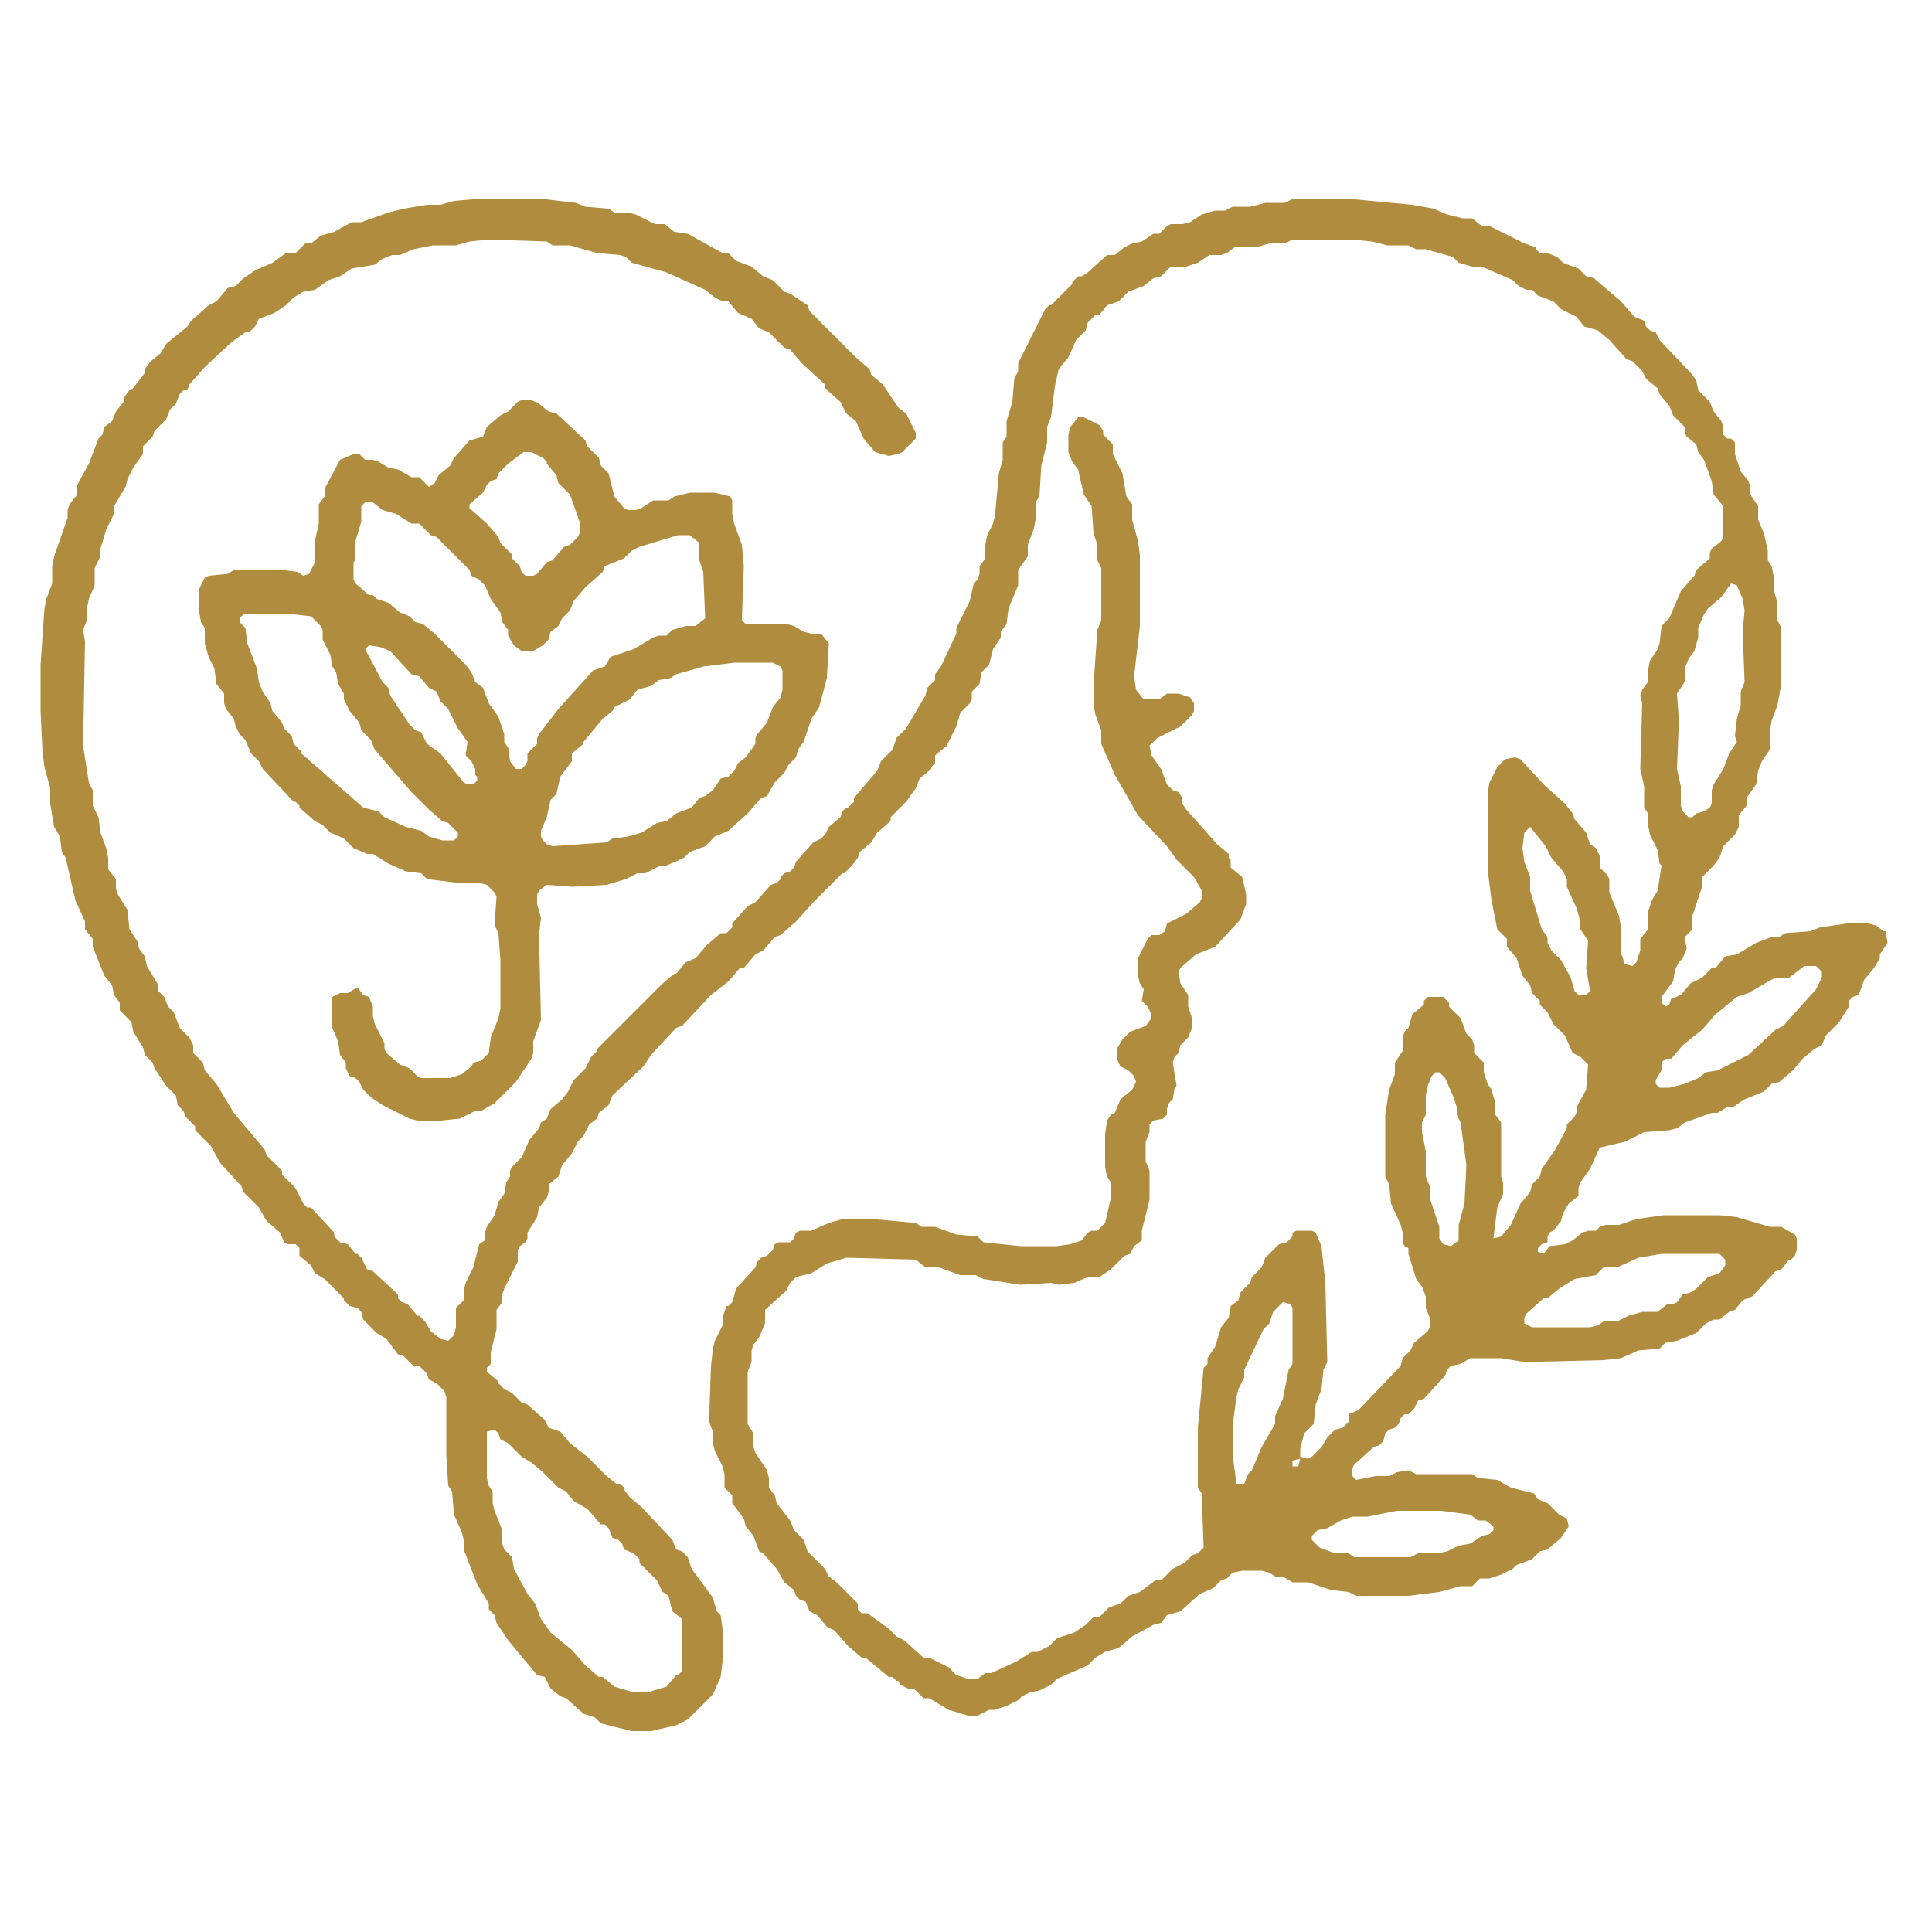
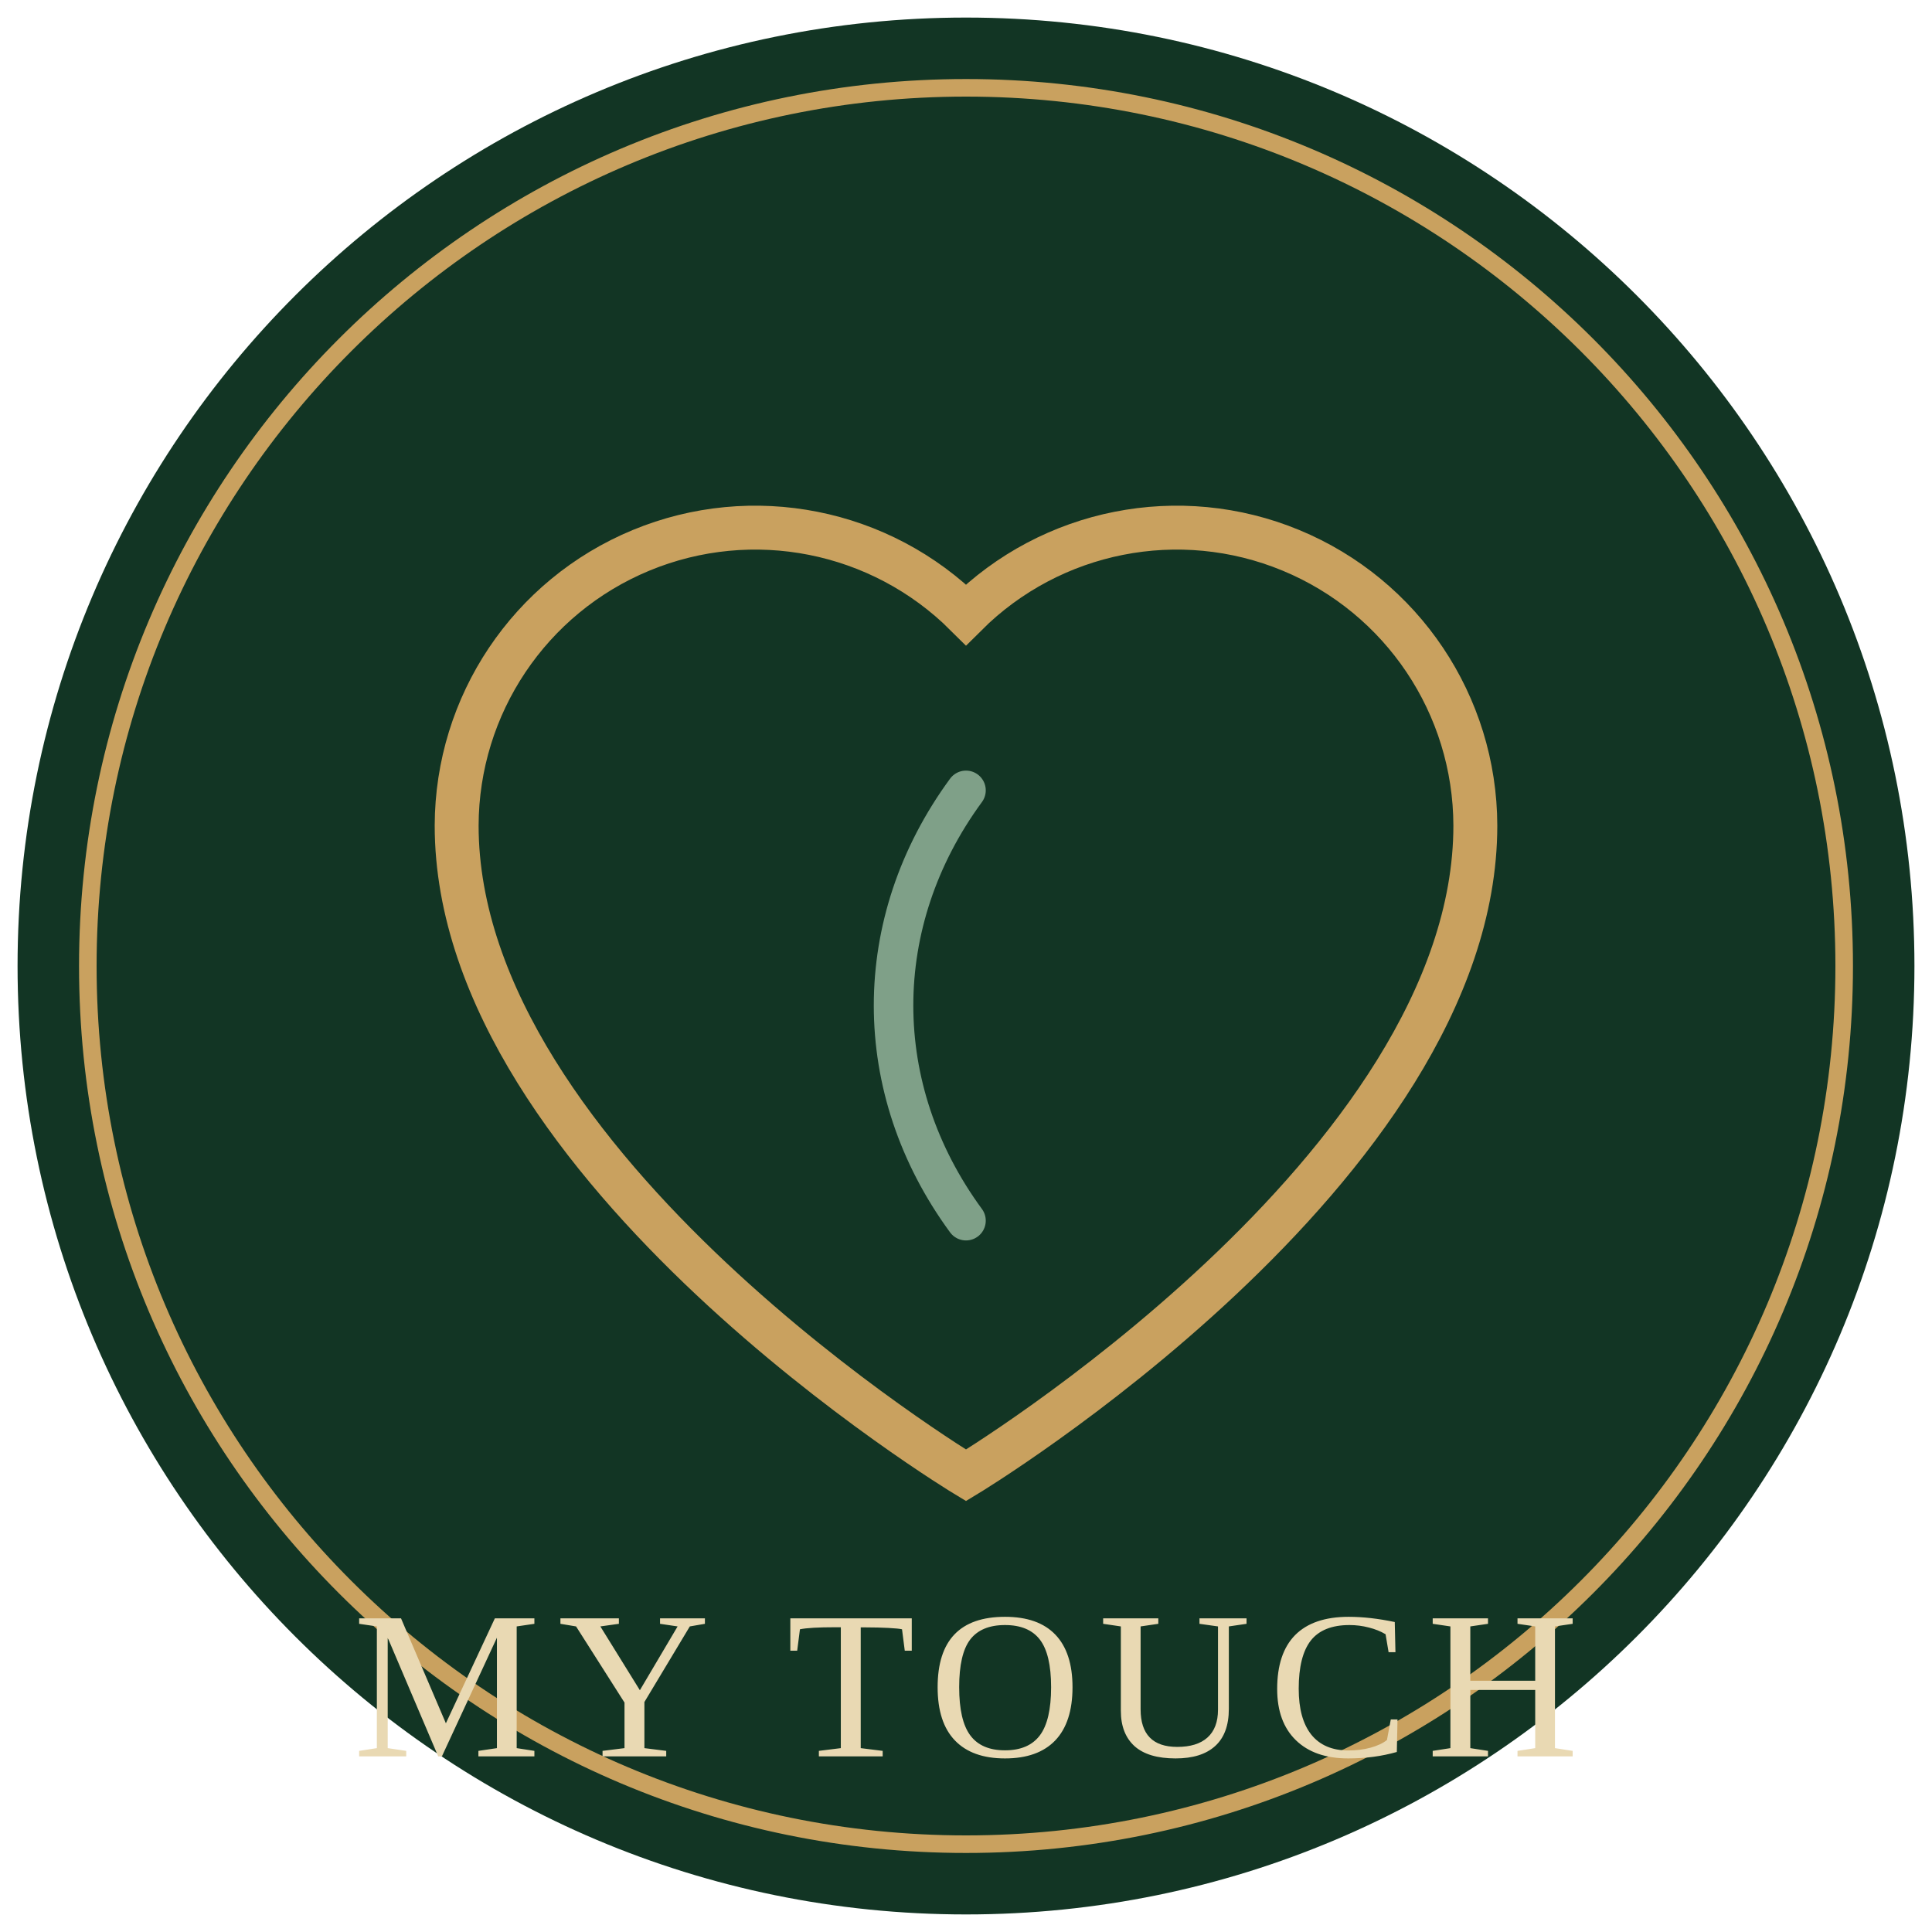
- <svg xmlns="http://www.w3.org/2000/svg" viewBox="0 0 250 250">
-   <path d="M 68.75,51.75 L 67.50,51.75 L 67.00,52.00 L 65.75,53.25 L 64.75,53.75 L 63.00,55.25 L 62.50,56.50 L 60.75,57.00 L 58.75,59.25 L 58.25,60.25 L 56.75,61.50 L 56.25,62.50 L 55.50,63.00 L 54.25,61.75 L 53.25,61.75 L 51.50,60.75 L 50.25,60.50 L 49.00,59.75 L 48.25,59.50 L 47.25,59.50 L 46.50,58.75 L 45.75,58.75 L 44.00,59.50 L 42.00,63.25 L 42.00,64.25 L 41.25,65.25 L 41.25,67.75 L 40.75,70.00 L 40.75,72.75 L 40.00,74.25 L 39.25,74.50 L 38.50,74.00 L 36.50,73.75 L 30.25,73.75 L 29.50,74.25 L 27.00,74.50 L 26.50,74.75 L 25.75,76.25 L 25.75,79.00 L 26.00,80.50 L 26.50,81.25 L 26.50,83.25 L 27.00,85.00 L 27.75,86.50 L 28.00,88.50 L 29.00,89.75 L 29.00,91.00 L 29.25,91.75 L 30.25,93.00 L 30.50,94.00 L 31.00,95.00 L 31.75,95.75 L 32.50,97.50 L 33.50,98.50 L 34.00,99.50 L 38.00,103.75 L 38.25,103.75 L 38.75,104.25 L 38.75,104.50 L 40.75,106.25 L 41.75,106.75 L 42.75,107.75 L 44.50,108.50 L 45.75,109.75 L 47.50,110.50 L 48.25,110.50 L 50.25,111.75 L 52.50,112.75 L 54.50,113.00 L 55.25,113.75 L 59.25,114.25 L 62.00,114.25 L 63.00,114.50 L 64.00,115.50 L 64.25,116.00 L 64.00,119.75 L 64.50,120.75 L 64.75,124.25 L 64.75,130.50 L 64.50,131.75 L 63.50,134.25 L 63.25,136.25 L 62.25,137.25 L 61.25,137.50 L 61.00,138.00 L 59.75,139.00 L 58.25,139.50 L 54.50,139.50 L 54.00,139.25 L 53.00,138.25 L 51.75,137.75 L 50.00,136.25 L 49.75,135.75 L 49.75,135.00 L 48.50,132.50 L 48.25,131.50 L 48.25,130.25 L 47.75,129.00 L 47.00,128.75 L 46.25,127.75 L 45.00,128.50 L 44.00,128.50 L 43.00,129.00 L 43.00,133.00 L 43.75,134.75 L 44.00,136.50 L 44.75,137.50 L 44.75,138.25 L 45.25,139.25 L 46.00,139.50 L 46.50,140.00 L 47.00,141.00 L 48.00,142.00 L 49.50,143.00 L 53.00,144.75 L 54.00,145.00 L 57.00,145.00 L 59.50,144.75 L 61.50,143.75 L 62.25,143.75 L 64.00,142.75 L 66.75,140.00 L 68.75,137.00 L 69.00,136.25 L 69.00,134.75 L 70.00,132.00 L 69.75,121.00 L 70.00,118.75 L 69.50,117.00 L 69.50,115.75 L 69.75,115.25 L 70.75,114.50 L 74.00,114.75 L 78.50,114.50 L 81.00,113.75 L 82.50,113.00 L 83.50,113.00 L 85.50,112.00 L 86.25,112.00 L 88.50,111.00 L 89.25,110.25 L 91.25,109.50 L 92.50,108.25 L 94.25,107.50 L 96.75,105.25 L 98.50,103.25 L 99.25,103.00 L 100.25,101.25 L 101.50,100.00 L 102.00,99.00 L 103.00,98.00 L 103.25,97.00 L 104.00,96.00 L 105.00,93.00 L 106.00,91.50 L 107.00,87.75 L 107.25,83.25 L 106.25,82.00 L 105.00,82.00 L 104.00,81.75 L 102.75,81.00 L 101.75,80.75 L 96.50,80.75 L 96.00,80.25 L 96.25,73.25 L 96.00,70.50 L 95.00,67.75 L 94.75,66.50 L 94.75,64.75 L 94.50,64.25 L 92.50,63.75 L 89.25,63.75 L 87.25,64.25 L 86.50,64.75 L 84.50,64.75 L 83.00,65.75 L 82.25,66.00 L 81.25,66.00 L 80.75,65.75 L 79.50,64.25 L 78.75,61.25 L 77.75,60.25 L 77.50,59.25 L 76.00,57.75 L 75.75,57.00 L 72.00,53.50 L 71.00,53.25 L 69.75,52.25 Z M 101.00,86.25 L 101.25,86.75 L 101.25,89.25 L 101.00,90.25 L 100.00,91.50 L 99.25,93.50 L 98.00,95.00 L 97.75,95.50 L 97.75,96.25 L 96.50,98.00 L 95.50,98.75 L 95.00,99.75 L 94.25,100.50 L 93.25,100.75 L 92.25,102.25 L 91.25,103.00 L 90.50,103.25 L 89.50,104.50 L 87.50,105.25 L 86.25,106.25 L 85.00,106.50 L 83.00,107.75 L 81.25,108.25 L 79.25,108.50 L 78.50,109.00 L 71.50,109.50 L 70.75,109.25 L 70.25,108.75 L 70.00,108.25 L 70.00,107.50 L 70.75,105.75 L 71.25,103.50 L 72.00,102.75 L 72.50,100.50 L 74.00,98.50 L 74.00,97.50 L 75.50,96.25 L 75.50,96.00 L 78.00,93.00 L 79.25,92.00 L 79.50,91.50 L 81.50,90.50 L 82.50,89.25 L 84.25,88.75 L 85.25,88.00 L 86.75,87.75 L 87.50,87.25 L 91.00,86.25 L 95.00,85.75 L 100.00,85.75 Z M 47.75,83.50 L 49.25,83.75 L 50.50,84.25 L 53.25,87.25 L 54.25,87.50 L 55.50,89.00 L 56.50,89.50 L 57.00,90.75 L 58.00,91.75 L 59.25,94.25 L 60.50,96.00 L 60.25,97.75 L 61.00,98.50 L 61.50,99.50 L 61.50,100.25 L 61.75,100.50 L 61.75,101.00 L 61.25,101.50 L 60.50,101.50 L 60.00,101.25 L 57.00,97.50 L 55.25,96.25 L 54.50,94.75 L 53.75,94.50 L 53.00,93.75 L 50.50,90.00 L 50.25,89.00 L 49.50,88.25 L 47.25,84.00 Z M 31.50,79.50 L 38.00,79.50 L 40.25,79.75 L 41.50,81.00 L 41.75,81.50 L 41.75,82.75 L 42.75,84.75 L 43.00,86.25 L 43.50,87.00 L 43.75,88.50 L 44.50,89.75 L 44.50,90.50 L 45.25,92.00 L 46.50,93.50 L 46.75,94.50 L 48.00,95.75 L 48.50,97.00 L 53.25,102.50 L 55.50,104.75 L 57.25,106.25 L 58.00,106.50 L 59.25,107.75 L 59.25,108.25 L 58.75,108.75 L 57.25,108.75 L 55.50,108.25 L 54.50,107.50 L 52.50,107.00 L 49.75,105.75 L 49.00,105.00 L 47.00,104.50 L 39.00,97.50 L 39.00,97.25 L 38.00,96.25 L 37.75,95.25 L 36.75,94.25 L 36.50,93.50 L 35.25,92.00 L 35.00,91.00 L 34.00,89.50 L 33.50,88.25 L 33.25,86.50 L 32.00,83.25 L 31.75,81.25 L 31.00,80.50 L 31.00,80.00 Z M 46.75,65.50 L 47.25,65.00 L 48.25,65.00 L 49.50,66.00 L 51.25,66.50 L 53.25,67.75 L 54.25,67.75 L 55.75,69.25 L 56.50,69.50 L 60.75,73.75 L 61.00,74.50 L 62.00,75.00 L 62.75,75.75 L 63.50,77.50 L 64.75,79.25 L 65.00,80.50 L 65.75,81.50 L 65.75,82.25 L 66.50,83.50 L 67.50,84.25 L 69.00,84.25 L 70.25,83.50 L 71.00,82.75 L 71.25,81.75 L 72.25,81.00 L 72.75,80.00 L 73.75,79.00 L 74.25,77.75 L 75.75,76.00 L 78.00,74.00 L 78.25,73.25 L 80.75,72.25 L 81.75,71.25 L 82.75,70.75 L 87.75,69.25 L 89.25,69.25 L 90.50,70.25 L 90.50,72.50 L 91.00,74.00 L 91.25,80.00 L 90.00,81.00 L 88.75,81.00 L 87.00,81.50 L 86.25,82.25 L 85.25,82.25 L 84.50,82.50 L 82.00,84.00 L 79.00,85.00 L 78.25,86.25 L 76.75,86.75 L 72.25,91.75 L 69.75,95.00 L 69.50,95.50 L 69.50,96.25 L 68.25,97.50 L 68.25,98.50 L 68.00,99.00 L 67.50,99.50 L 66.75,99.50 L 66.00,98.50 L 65.75,96.75 L 65.25,96.00 L 65.25,95.00 L 64.50,92.75 L 63.25,91.00 L 62.50,89.00 L 61.50,88.25 L 61.00,87.00 L 60.25,86.00 L 56.25,82.00 L 54.75,80.75 L 53.75,80.50 L 53.00,79.75 L 51.75,79.25 L 50.25,78.00 L 48.75,77.50 L 48.25,77.00 L 47.75,77.00 L 46.00,75.50 L 45.75,75.00 L 45.75,72.75 L 46.00,72.50 L 46.00,70.00 L 46.75,67.50 Z M 67.75,58.50 L 68.75,58.50 L 70.25,59.25 L 70.75,59.75 L 70.75,60.00 L 72.00,61.50 L 72.25,62.50 L 73.75,64.00 L 75.00,67.50 L 75.00,69.00 L 74.75,69.50 L 73.75,70.50 L 73.00,70.75 L 71.50,72.50 L 70.75,72.75 L 69.50,74.25 L 69.00,74.50 L 68.00,74.50 L 67.50,74.00 L 67.25,73.25 L 66.25,72.25 L 66.25,71.75 L 64.75,70.25 L 64.50,69.50 L 63.00,67.75 L 60.75,65.75 L 60.75,65.25 L 62.50,63.75 L 63.00,62.75 L 63.50,62.25 L 64.25,62.00 L 64.50,61.25 L 65.75,60.00 Z M 19.50,46.75 L 18.75,47.75 L 18.75,48.25 L 17.00,50.50 L 16.75,50.50 L 16.00,51.50 L 16.00,52.00 L 15.00,53.25 L 14.50,54.50 L 13.50,55.25 L 13.25,56.25 L 12.75,56.75 L 11.50,60.00 L 10.00,62.75 L 10.00,64.00 L 9.00,65.25 L 8.75,66.00 L 8.75,67.00 L 7.00,72.00 L 6.75,73.25 L 6.75,75.50 L 6.00,77.50 L 5.75,78.75 L 5.25,86.00 L 5.25,92.00 L 5.50,97.25 L 5.75,99.25 L 6.50,102.00 L 6.50,104.00 L 7.00,107.00 L 7.75,108.25 L 8.00,110.25 L 8.50,111.00 L 9.75,116.50 L 11.00,119.25 L 11.00,120.25 L 12.00,121.50 L 12.00,122.50 L 13.50,126.25 L 14.50,127.50 L 14.75,128.75 L 15.50,129.75 L 15.50,130.75 L 17.00,132.25 L 17.25,133.50 L 18.50,135.50 L 18.75,136.50 L 19.75,137.50 L 20.00,138.25 L 21.50,140.50 L 22.75,141.75 L 23.00,143.00 L 23.75,143.75 L 24.00,144.50 L 25.25,145.75 L 25.25,146.25 L 27.25,148.25 L 28.50,150.50 L 31.25,153.50 L 31.50,154.25 L 33.50,156.25 L 34.50,158.00 L 36.25,159.50 L 36.75,160.75 L 37.25,161.00 L 38.25,161.00 L 38.75,161.50 L 38.75,162.50 L 40.25,163.75 L 40.75,164.75 L 42.00,165.50 L 44.50,168.00 L 44.50,168.25 L 45.25,169.00 L 46.25,169.25 L 46.75,169.75 L 47.00,170.75 L 48.75,172.50 L 50.00,173.25 L 51.50,175.25 L 52.25,175.50 L 53.50,176.75 L 54.25,176.75 L 55.25,177.75 L 55.50,178.50 L 56.50,179.00 L 57.50,180.00 L 57.75,180.75 L 57.75,188.25 L 58.00,192.25 L 58.50,193.00 L 58.75,196.00 L 59.75,198.25 L 60.00,199.25 L 60.00,200.50 L 61.75,205.00 L 63.25,207.50 L 63.25,208.25 L 64.00,209.00 L 64.25,210.00 L 65.75,212.25 L 69.50,216.75 L 70.50,217.00 L 71.25,218.50 L 72.50,219.50 L 73.25,219.75 L 75.50,221.75 L 77.00,222.25 L 77.75,223.00 L 81.75,224.00 L 84.25,224.00 L 87.50,223.25 L 89.00,222.50 L 92.25,219.25 L 93.25,217.00 L 93.50,215.00 L 93.50,210.75 L 93.25,209.00 L 92.75,208.50 L 92.25,206.75 L 89.50,203.00 L 89.00,201.50 L 88.25,200.75 L 87.50,200.50 L 87.00,199.25 L 83.00,195.00 L 81.50,193.75 L 80.75,192.75 L 80.75,192.50 L 80.25,192.00 L 79.75,192.00 L 78.50,191.00 L 76.00,188.50 L 73.75,186.75 L 72.50,185.25 L 71.00,184.75 L 70.50,183.75 L 68.25,181.75 L 67.50,181.50 L 66.25,180.25 L 65.25,179.75 L 64.50,179.00 L 64.50,178.75 L 63.00,177.50 L 63.00,177.00 L 63.50,176.50 L 63.50,175.00 L 64.25,172.00 L 64.25,169.50 L 65.00,168.50 L 65.00,167.50 L 65.25,166.75 L 67.00,163.25 L 67.00,161.75 L 67.25,161.25 L 68.00,160.75 L 68.25,160.25 L 68.25,159.50 L 69.50,157.50 L 69.75,156.25 L 70.75,155.00 L 71.00,154.25 L 71.00,153.25 L 72.25,152.25 L 72.75,150.75 L 74.00,149.25 L 74.75,147.75 L 75.50,147.00 L 76.25,145.50 L 77.25,144.75 L 77.50,144.00 L 78.75,143.00 L 79.25,141.75 L 83.25,138.00 L 84.25,136.50 L 87.50,133.00 L 88.25,132.75 L 92.00,128.75 L 94.25,127.00 L 95.75,125.25 L 96.25,125.25 L 97.75,123.50 L 98.75,123.00 L 100.25,121.25 L 101.00,121.00 L 103.00,119.25 L 105.25,116.75 L 109.00,113.00 L 109.25,113.00 L 110.25,112.00 L 111.00,111.00 L 111.25,110.25 L 112.75,109.00 L 113.50,107.75 L 115.25,106.25 L 115.25,105.75 L 117.25,103.75 L 118.50,102.00 L 119.00,100.75 L 120.50,99.50 L 120.50,99.25 L 121.00,98.75 L 121.00,97.75 L 122.50,96.50 L 123.75,94.00 L 124.25,92.25 L 125.50,91.00 L 125.75,90.50 L 125.75,89.50 L 126.75,88.50 L 127.00,87.00 L 128.00,86.00 L 128.50,84.00 L 129.50,82.50 L 129.50,81.75 L 130.25,80.75 L 130.50,78.75 L 131.75,75.75 L 131.75,73.75 L 133.00,72.00 L 133.00,70.50 L 133.75,68.50 L 134.00,67.25 L 134.00,65.00 L 134.50,64.25 L 134.75,60.25 L 135.50,57.25 L 135.50,55.25 L 136.00,54.00 L 136.50,50.00 L 137.00,47.75 L 138.25,46.25 L 139.25,44.00 L 140.50,42.75 L 140.75,41.75 L 141.75,40.75 L 142.25,40.75 L 143.25,39.50 L 144.75,39.00 L 146.00,37.75 L 148.00,37.00 L 149.25,36.00 L 150.25,35.75 L 151.50,34.50 L 153.50,34.50 L 155.00,34.00 L 156.50,33.00 L 158.00,33.00 L 158.75,32.75 L 159.75,32.00 L 162.50,32.00 L 164.25,31.50 L 166.25,31.50 L 167.25,31.00 L 175.00,31.00 L 177.50,31.25 L 179.50,31.75 L 182.25,31.75 L 183.25,32.25 L 184.50,32.25 L 188.00,33.25 L 188.75,34.00 L 190.50,34.50 L 191.75,34.50 L 195.75,36.25 L 196.50,37.00 L 197.50,37.50 L 198.25,37.50 L 199.00,38.25 L 201.00,39.00 L 202.00,40.00 L 204.00,41.00 L 205.00,42.25 L 206.75,42.75 L 208.25,44.00 L 210.50,46.50 L 211.25,46.75 L 212.50,48.00 L 213.00,49.00 L 214.50,50.25 L 214.75,51.00 L 216.00,52.50 L 216.50,53.75 L 218.00,55.25 L 218.00,56.00 L 218.25,56.50 L 219.50,57.50 L 219.75,58.50 L 220.50,59.50 L 221.50,62.25 L 221.75,64.00 L 223.00,65.50 L 223.00,69.50 L 222.75,70.00 L 221.50,71.00 L 221.25,71.50 L 221.25,72.25 L 219.50,73.75 L 219.25,74.50 L 217.50,76.50 L 216.00,80.00 L 215.00,81.00 L 214.75,83.25 L 214.50,84.00 L 213.50,85.50 L 213.25,86.75 L 213.25,88.25 L 212.50,89.25 L 212.25,90.00 L 212.50,91.00 L 212.25,99.50 L 212.75,101.75 L 212.75,104.50 L 213.25,105.25 L 213.25,106.75 L 213.50,108.00 L 214.50,110.00 L 214.75,111.75 L 215.00,112.00 L 214.50,115.25 L 213.75,116.50 L 213.25,118.00 L 213.25,120.25 L 212.25,121.50 L 212.25,123.00 L 211.75,124.50 L 211.25,125.00 L 210.25,124.75 L 209.75,123.25 L 209.75,120.00 L 209.50,118.50 L 208.25,115.50 L 208.25,113.75 L 208.00,113.25 L 207.00,112.25 L 207.00,110.75 L 206.50,109.75 L 205.75,109.25 L 205.25,107.75 L 203.75,106.00 L 203.50,105.25 L 202.50,104.00 L 199.75,101.50 L 196.75,98.25 L 196.00,98.00 L 194.75,98.25 L 193.75,99.25 L 192.75,101.25 L 192.50,102.50 L 192.50,112.50 L 193.00,116.50 L 193.75,120.25 L 195.00,121.50 L 195.00,122.50 L 196.25,124.00 L 197.00,126.25 L 198.00,127.50 L 198.25,128.50 L 199.25,129.50 L 199.25,130.00 L 200.25,131.00 L 201.00,132.50 L 202.50,134.00 L 203.50,136.25 L 204.50,136.75 L 205.50,137.75 L 205.25,141.00 L 204.00,143.25 L 204.00,144.00 L 203.75,144.50 L 202.75,145.50 L 202.75,146.00 L 201.25,148.75 L 199.50,151.25 L 199.25,152.25 L 198.25,153.25 L 198.00,154.25 L 196.75,155.75 L 195.50,158.50 L 194.25,160.00 L 193.25,160.25 L 193.75,156.25 L 194.50,154.50 L 194.50,153.00 L 194.25,152.25 L 194.25,145.25 L 193.50,144.25 L 193.50,142.75 L 193.00,141.00 L 192.50,140.25 L 192.00,138.75 L 192.00,137.50 L 190.75,136.25 L 190.75,135.25 L 190.50,134.50 L 189.75,133.75 L 189.00,131.75 L 187.50,130.25 L 187.50,129.75 L 186.75,129.00 L 184.75,129.00 L 184.25,129.50 L 184.25,130.00 L 182.75,131.25 L 182.25,133.00 L 181.75,133.50 L 181.50,134.25 L 181.50,136.00 L 180.50,137.50 L 180.50,139.00 L 179.75,141.00 L 179.25,144.25 L 179.25,152.25 L 179.75,153.25 L 180.00,155.75 L 181.25,158.50 L 181.50,159.50 L 181.50,160.75 L 181.75,161.25 L 182.25,161.50 L 182.25,162.25 L 183.25,165.50 L 184.00,166.50 L 184.50,167.75 L 184.50,169.25 L 185.00,170.50 L 185.00,171.75 L 184.75,172.25 L 183.00,173.75 L 182.50,174.75 L 181.50,175.75 L 181.25,176.75 L 175.75,182.50 L 174.50,183.00 L 174.50,184.00 L 173.75,184.75 L 172.75,185.00 L 171.75,186.00 L 171.00,187.25 L 169.75,188.50 L 169.25,188.75 L 168.25,188.50 L 168.25,187.50 L 168.75,185.50 L 170.00,184.25 L 170.25,181.75 L 171.00,179.75 L 171.25,177.25 L 171.75,176.25 L 171.50,166.00 L 171.00,161.25 L 170.25,159.50 L 169.75,159.25 L 167.75,159.25 L 167.25,159.50 L 167.25,160.00 L 166.50,160.75 L 165.50,161.00 L 163.75,162.75 L 163.25,164.00 L 162.00,165.25 L 161.75,166.00 L 160.50,167.25 L 160.25,168.25 L 159.25,169.00 L 159.00,170.50 L 158.00,171.75 L 157.25,174.25 L 156.25,175.75 L 156.25,176.50 L 155.75,177.00 L 155.00,184.75 L 155.00,192.50 L 155.50,193.25 L 155.75,200.25 L 155.00,201.00 L 154.25,201.25 L 153.25,202.25 L 151.75,203.00 L 150.25,204.50 L 149.50,204.50 L 147.50,206.00 L 146.00,206.50 L 145.00,207.50 L 143.50,208.00 L 142.25,209.25 L 141.50,209.25 L 140.50,210.25 L 139.00,211.25 L 136.75,212.00 L 135.75,213.00 L 134.25,213.75 L 133.50,213.75 L 131.50,215.00 L 128.25,216.50 L 127.50,216.50 L 126.50,217.25 L 125.25,217.25 L 123.75,216.75 L 122.75,215.75 L 120.25,214.50 L 119.50,214.50 L 117.00,212.25 L 116.00,211.75 L 115.00,210.75 L 112.25,208.75 L 111.50,208.75 L 111.00,208.25 L 111.00,207.50 L 108.25,204.75 L 107.25,204.00 L 106.75,203.00 L 104.50,200.75 L 104.00,199.25 L 102.75,198.00 L 102.25,196.75 L 100.50,194.50 L 100.25,193.50 L 99.50,192.50 L 99.50,191.25 L 99.25,190.25 L 97.75,188.00 L 97.50,187.25 L 97.50,185.50 L 96.75,184.25 L 96.75,177.50 L 97.25,176.25 L 97.25,174.75 L 97.50,174.00 L 98.25,173.00 L 99.00,171.25 L 99.00,169.50 L 101.75,167.00 L 102.25,166.00 L 103.00,165.25 L 105.00,164.75 L 107.00,163.50 L 109.50,162.75 L 118.50,163.00 L 119.75,164.00 L 121.50,164.00 L 124.25,165.00 L 126.25,165.00 L 127.25,165.50 L 132.00,166.25 L 136.00,166.00 L 137.00,166.25 L 139.00,166.00 L 140.75,165.25 L 142.25,165.25 L 143.75,164.25 L 145.50,162.50 L 146.25,162.25 L 146.75,161.25 L 147.75,160.50 L 147.75,159.25 L 148.75,155.25 L 148.75,151.50 L 148.25,150.25 L 148.25,147.75 L 148.75,146.50 L 148.75,145.50 L 149.25,145.00 L 150.50,144.75 L 151.00,144.25 L 151.00,143.50 L 151.25,142.75 L 151.75,142.25 L 152.00,140.75 L 152.25,140.50 L 151.75,137.50 L 152.00,136.75 L 152.50,136.25 L 152.75,135.25 L 153.75,134.25 L 154.25,133.00 L 154.25,131.75 L 153.75,130.25 L 153.75,128.75 L 152.75,127.25 L 152.50,125.75 L 152.75,125.25 L 154.75,123.50 L 157.25,122.50 L 160.50,119.00 L 161.25,117.00 L 161.25,115.75 L 160.75,113.50 L 159.25,112.25 L 159.25,111.25 L 159.00,111.00 L 159.00,110.50 L 157.50,109.25 L 153.50,104.75 L 153.00,104.00 L 153.00,103.25 L 152.50,102.50 L 151.75,102.25 L 151.00,101.50 L 150.25,99.50 L 149.00,97.75 L 148.75,96.50 L 149.75,95.50 L 152.75,94.00 L 154.25,92.50 L 154.50,92.00 L 154.50,91.00 L 154.00,90.25 L 152.50,89.75 L 151.00,89.75 L 150.00,90.50 L 148.00,90.50 L 147.00,89.25 L 146.75,87.50 L 147.50,81.00 L 147.50,71.75 L 147.25,70.00 L 146.50,67.25 L 146.50,65.25 L 145.75,64.25 L 145.25,61.25 L 144.00,58.75 L 144.00,57.50 L 142.75,56.25 L 142.75,55.75 L 142.25,55.00 L 140.25,54.00 L 139.50,54.00 L 138.50,55.25 L 138.25,56.25 L 138.25,58.50 L 138.75,59.75 L 139.50,60.75 L 140.25,64.00 L 141.25,65.50 L 141.50,69.00 L 142.00,70.50 L 142.00,72.50 L 142.50,73.50 L 142.50,80.25 L 142.00,81.50 L 141.50,88.75 L 141.50,91.25 L 141.75,92.50 L 142.50,94.50 L 142.50,96.25 L 144.25,100.25 L 147.25,105.50 L 151.00,109.50 L 152.25,111.25 L 154.50,113.50 L 155.50,115.25 L 155.50,116.25 L 155.25,116.75 L 153.50,118.25 L 151.00,119.50 L 150.75,120.50 L 150.00,121.00 L 149.00,121.00 L 148.50,121.50 L 147.25,124.00 L 147.25,126.25 L 147.50,127.25 L 148.00,128.00 L 147.75,129.50 L 148.50,130.25 L 149.00,131.25 L 149.00,131.75 L 148.25,132.75 L 146.25,133.50 L 145.25,134.50 L 144.50,135.75 L 144.50,137.00 L 145.00,138.00 L 146.00,138.50 L 146.75,139.25 L 147.00,140.00 L 146.50,141.00 L 145.00,142.25 L 144.25,144.00 L 143.75,144.25 L 143.25,145.00 L 143.00,146.75 L 143.00,151.00 L 143.25,152.25 L 143.75,153.00 L 143.75,155.00 L 143.00,158.25 L 142.00,159.25 L 141.25,159.25 L 140.75,159.50 L 140.00,160.50 L 138.50,161.00 L 136.75,161.25 L 132.00,161.25 L 127.25,160.75 L 126.50,160.00 L 123.75,159.75 L 121.00,158.75 L 119.25,158.75 L 118.50,158.25 L 113.00,157.75 L 109.00,157.75 L 107.25,158.25 L 105.00,159.25 L 103.50,159.25 L 103.00,159.50 L 102.75,160.25 L 102.25,160.75 L 100.75,160.75 L 100.25,161.00 L 100.00,161.75 L 99.25,162.50 L 98.50,162.75 L 98.00,163.25 L 97.75,164.00 L 95.25,166.75 L 94.75,168.50 L 94.25,169.00 L 94.00,169.00 L 93.50,170.50 L 93.50,171.50 L 92.50,173.50 L 92.25,174.50 L 92.00,176.75 L 91.75,184.00 L 92.25,185.25 L 92.25,186.75 L 92.50,187.75 L 93.50,189.75 L 93.75,190.75 L 93.75,192.50 L 94.75,193.50 L 94.75,194.50 L 96.25,196.50 L 96.50,197.50 L 97.50,198.75 L 98.25,200.75 L 98.75,201.00 L 100.50,203.00 L 101.50,204.75 L 102.75,205.75 L 103.00,206.50 L 103.50,207.00 L 104.25,207.25 L 104.75,208.50 L 105.75,209.00 L 107.00,210.50 L 108.00,211.00 L 109.75,213.00 L 111.50,214.50 L 112.00,214.50 L 115.00,217.00 L 115.50,217.00 L 116.00,217.50 L 116.25,217.50 L 116.50,218.00 L 117.50,218.50 L 118.25,218.50 L 119.50,219.75 L 120.25,219.75 L 122.75,221.25 L 125.25,222.00 L 126.50,222.00 L 128.00,221.25 L 128.75,221.25 L 130.25,220.75 L 131.75,220.00 L 132.25,219.50 L 133.25,219.00 L 134.50,218.75 L 136.00,218.00 L 136.75,217.25 L 140.75,215.50 L 141.75,214.50 L 143.00,213.75 L 144.75,213.25 L 146.50,211.75 L 149.25,210.25 L 150.25,210.00 L 151.00,209.00 L 152.75,208.50 L 155.25,206.25 L 157.00,205.50 L 158.00,204.50 L 158.75,204.25 L 159.50,203.50 L 160.75,203.25 L 163.25,203.25 L 164.25,203.50 L 165.00,204.00 L 166.00,204.00 L 167.25,204.75 L 169.25,204.75 L 172.25,205.75 L 174.50,206.00 L 175.50,206.50 L 182.25,206.50 L 186.25,206.00 L 189.00,205.25 L 190.50,205.25 L 191.50,204.25 L 192.75,204.25 L 194.25,203.75 L 195.75,203.00 L 196.25,202.50 L 198.25,201.75 L 199.25,200.75 L 200.25,200.50 L 202.00,199.00 L 203.00,197.50 L 202.75,196.50 L 201.75,196.00 L 200.25,194.50 L 199.00,194.00 L 198.50,193.25 L 195.50,192.50 L 193.75,191.50 L 191.25,191.25 L 190.50,190.75 L 183.25,190.75 L 182.25,190.25 L 180.75,190.50 L 179.75,191.00 L 178.00,191.00 L 175.50,191.50 L 175.00,191.00 L 175.00,190.00 L 175.25,189.50 L 177.75,187.25 L 178.50,187.00 L 179.00,186.50 L 179.25,185.50 L 179.75,185.00 L 180.50,184.75 L 181.00,184.25 L 181.25,183.50 L 181.75,183.00 L 182.25,183.00 L 183.00,182.25 L 183.50,181.25 L 184.25,181.00 L 187.00,178.00 L 187.25,177.25 L 187.75,176.75 L 189.00,176.50 L 190.25,175.75 L 194.25,175.75 L 197.25,176.25 L 207.50,176.00 L 209.75,175.75 L 212.00,174.75 L 214.75,174.50 L 215.50,173.75 L 217.00,173.50 L 219.50,172.50 L 220.75,171.25 L 221.75,170.75 L 222.50,170.75 L 223.75,169.75 L 224.50,169.50 L 225.50,168.25 L 226.75,167.75 L 229.75,164.50 L 230.50,164.25 L 231.50,163.00 L 231.75,163.00 L 232.25,162.50 L 232.50,161.75 L 232.50,160.25 L 232.25,159.75 L 230.50,158.75 L 229.00,158.75 L 224.75,157.50 L 222.50,157.25 L 215.25,157.25 L 211.75,157.75 L 209.50,158.50 L 207.75,158.50 L 207.00,158.75 L 206.50,159.25 L 205.50,159.25 L 204.75,159.50 L 203.50,160.50 L 202.50,161.00 L 200.50,161.25 L 199.75,162.25 L 199.00,162.00 L 199.00,161.50 L 199.50,161.00 L 200.25,160.75 L 200.25,160.00 L 200.50,159.50 L 201.00,159.25 L 202.00,158.00 L 202.25,157.00 L 203.00,155.75 L 204.25,154.75 L 204.25,153.75 L 204.50,153.00 L 205.75,151.25 L 207.00,148.50 L 210.25,147.75 L 212.75,146.50 L 216.00,146.25 L 217.00,146.00 L 218.00,145.25 L 221.50,144.00 L 222.25,144.00 L 223.50,143.25 L 224.25,143.25 L 225.75,142.25 L 228.25,141.25 L 229.25,140.25 L 230.25,140.00 L 232.00,138.50 L 233.25,137.00 L 234.75,135.75 L 235.75,135.25 L 236.25,134.00 L 238.00,132.25 L 239.25,130.25 L 239.25,129.50 L 239.75,129.00 L 240.50,128.75 L 241.25,126.75 L 242.50,125.25 L 243.25,124.00 L 243.25,123.50 L 244.25,122.00 L 244.00,120.50 L 243.75,120.50 L 242.75,119.75 L 241.75,119.50 L 239.00,119.50 L 235.50,120.00 L 234.25,120.50 L 231.00,120.75 L 230.25,121.25 L 229.25,121.25 L 227.25,122.00 L 224.75,123.50 L 223.25,123.75 L 222.00,125.25 L 221.50,125.25 L 220.25,126.50 L 218.75,127.25 L 217.50,128.75 L 216.25,129.25 L 216.00,130.00 L 215.50,130.25 L 215.00,129.75 L 215.00,129.00 L 216.50,127.00 L 216.75,125.50 L 217.25,124.50 L 217.75,124.00 L 218.25,122.75 L 218.00,121.25 L 219.00,120.25 L 219.00,118.50 L 220.25,114.75 L 220.25,113.50 L 221.75,112.00 L 222.50,111.00 L 223.00,109.50 L 224.50,108.00 L 225.00,107.00 L 225.00,105.50 L 226.00,104.25 L 226.00,103.25 L 227.25,101.50 L 227.50,99.75 L 228.00,98.50 L 229.00,97.00 L 229.00,94.75 L 229.25,93.25 L 230.00,91.25 L 230.50,88.50 L 230.50,81.25 L 230.00,80.25 L 230.00,78.00 L 229.50,76.25 L 229.50,74.50 L 229.25,73.25 L 228.75,72.50 L 228.75,71.25 L 228.25,69.00 L 227.50,67.25 L 227.50,65.50 L 226.50,64.00 L 226.50,63.00 L 226.25,62.25 L 225.25,61.00 L 224.50,58.75 L 224.50,57.25 L 224.00,56.75 L 223.50,56.75 L 223.00,56.25 L 223.00,55.25 L 222.75,54.50 L 221.75,53.25 L 221.25,52.00 L 219.75,50.50 L 219.50,49.25 L 219.00,48.50 L 214.75,44.00 L 214.25,43.00 L 213.50,42.75 L 213.00,42.25 L 212.75,41.50 L 211.50,41.00 L 209.75,39.00 L 206.25,36.00 L 205.25,35.75 L 204.25,34.75 L 202.25,34.00 L 201.50,33.25 L 200.25,32.75 L 199.25,32.75 L 198.75,32.25 L 198.75,32.00 L 197.25,31.50 L 192.75,29.25 L 191.75,29.25 L 190.50,28.25 L 189.25,28.25 L 187.25,27.75 L 185.50,27.00 L 182.75,26.50 L 174.75,25.75 L 167.25,25.75 L 166.25,26.25 L 163.75,26.25 L 161.75,26.75 L 159.50,26.75 L 158.50,27.25 L 157.25,27.25 L 155.50,27.75 L 154.00,28.75 L 153.00,29.00 L 151.50,29.00 L 151.00,29.25 L 150.00,30.25 L 149.25,30.25 L 147.75,31.25 L 146.50,31.50 L 145.50,32.00 L 144.25,33.00 L 143.25,33.00 L 140.75,35.25 L 140.00,35.75 L 139.50,35.75 L 138.75,36.50 L 138.75,36.75 L 136.00,39.50 L 135.75,39.50 L 135.25,40.00 L 131.75,47.00 L 131.75,48.00 L 131.25,49.00 L 131.00,52.00 L 130.25,54.50 L 130.25,56.50 L 129.75,57.25 L 129.75,59.50 L 129.25,61.25 L 128.75,66.75 L 128.50,67.75 L 127.75,69.25 L 127.50,70.50 L 127.50,72.25 L 126.75,73.25 L 126.75,74.25 L 126.50,75.00 L 126.00,75.50 L 125.50,77.75 L 123.75,81.25 L 123.75,82.00 L 121.75,86.25 L 121.00,87.25 L 121.00,88.00 L 120.00,89.00 L 119.75,90.00 L 117.25,94.25 L 116.00,95.50 L 115.50,97.00 L 114.00,98.50 L 113.50,99.75 L 110.50,103.25 L 110.50,103.75 L 109.75,104.50 L 109.50,104.50 L 109.00,105.00 L 108.75,105.75 L 107.25,107.00 L 106.75,108.00 L 106.25,108.50 L 105.25,109.00 L 103.00,111.50 L 102.75,112.25 L 102.25,112.75 L 101.50,113.00 L 101.00,113.50 L 101.00,113.75 L 100.50,114.25 L 99.75,114.50 L 97.75,116.75 L 96.75,117.25 L 94.75,119.50 L 94.75,120.00 L 94.00,120.75 L 93.25,120.75 L 91.50,122.25 L 90.00,124.00 L 88.75,124.50 L 87.50,126.00 L 87.25,126.00 L 85.75,127.25 L 77.25,135.75 L 77.25,136.00 L 76.50,136.75 L 75.75,138.25 L 74.25,139.75 L 73.50,141.25 L 72.75,142.25 L 71.25,143.50 L 70.75,144.75 L 70.00,145.25 L 69.75,146.00 L 68.50,147.50 L 67.50,149.75 L 66.25,151.00 L 66.00,151.50 L 66.00,152.25 L 65.50,153.00 L 65.25,154.50 L 64.50,155.50 L 64.00,157.25 L 63.00,158.75 L 62.75,159.50 L 62.75,160.50 L 62.00,161.00 L 61.25,164.00 L 60.25,166.00 L 60.00,167.00 L 60.00,168.25 L 59.00,169.25 L 59.00,171.75 L 58.75,172.75 L 58.00,173.50 L 57.00,173.25 L 55.75,172.25 L 55.00,171.00 L 54.25,170.25 L 54.00,170.25 L 52.75,168.75 L 52.00,168.50 L 51.50,168.00 L 51.50,167.50 L 48.25,164.50 L 47.50,164.25 L 46.75,162.75 L 46.25,162.25 L 46.00,162.25 L 45.00,161.00 L 44.00,160.75 L 43.25,160.00 L 43.25,159.50 L 40.25,156.25 L 39.75,156.25 L 39.25,155.75 L 38.25,153.75 L 36.50,152.00 L 36.50,151.50 L 34.50,149.50 L 34.25,148.75 L 30.25,144.00 L 28.00,140.25 L 26.50,138.50 L 26.25,137.50 L 25.00,136.25 L 25.00,135.25 L 24.50,134.25 L 23.25,133.00 L 22.50,131.00 L 21.75,130.25 L 21.25,129.00 L 20.50,128.25 L 20.50,127.50 L 19.00,125.00 L 18.75,123.75 L 18.00,122.75 L 17.75,121.75 L 16.75,120.25 L 16.50,117.75 L 15.25,115.75 L 15.00,115.00 L 15.00,113.75 L 14.00,112.50 L 14.00,111.00 L 13.75,109.75 L 13.00,107.75 L 12.75,105.75 L 12.00,104.25 L 12.00,102.25 L 11.50,101.25 L 10.75,96.50 L 11.00,83.00 L 10.75,81.50 L 11.25,80.25 L 11.25,78.75 L 11.50,77.50 L 12.25,75.75 L 12.25,73.50 L 13.00,72.00 L 13.00,71.00 L 13.75,68.50 L 14.75,66.50 L 14.75,65.50 L 16.25,63.00 L 16.50,62.00 L 17.25,60.50 L 18.50,58.75 L 18.50,57.75 L 19.75,56.50 L 20.00,55.75 L 21.50,54.25 L 22.00,53.00 L 22.75,52.25 L 23.25,51.00 L 23.75,50.50 L 24.25,50.50 L 24.50,49.75 L 26.50,47.50 L 30.00,44.25 L 31.75,43.00 L 32.25,43.00 L 33.00,42.25 L 33.50,41.25 L 35.50,40.50 L 37.00,39.50 L 38.00,38.50 L 39.25,37.75 L 40.75,37.50 L 42.50,36.25 L 44.00,35.75 L 45.50,34.75 L 48.50,34.25 L 49.50,33.50 L 50.75,33.00 L 51.75,33.00 L 53.50,32.25 L 56.00,31.75 L 59.00,31.75 L 60.75,31.25 L 63.25,31.00 L 70.75,31.25 L 71.50,31.75 L 73.75,31.75 L 77.25,32.75 L 80.25,33.00 L 81.00,33.25 L 81.75,34.00 L 86.25,35.25 L 91.25,37.50 L 92.50,38.50 L 93.50,39.00 L 94.25,39.00 L 95.50,40.50 L 97.25,41.25 L 98.25,42.50 L 99.50,43.00 L 101.50,45.00 L 102.25,45.25 L 103.75,47.00 L 106.75,49.75 L 106.75,50.25 L 108.75,52.00 L 109.50,53.50 L 110.75,54.50 L 111.75,56.75 L 113.25,58.50 L 115.00,59.00 L 116.25,58.75 L 116.75,58.50 L 118.50,56.75 L 118.50,56.00 L 117.25,53.50 L 116.25,52.75 L 114.25,49.75 L 112.75,48.50 L 112.50,47.75 L 110.75,46.25 L 104.75,40.25 L 104.50,39.50 L 102.25,38.00 L 101.50,37.75 L 100.00,36.25 L 98.75,35.75 L 97.25,34.50 L 95.25,33.75 L 94.25,32.75 L 93.50,32.75 L 89.00,30.25 L 87.25,30.00 L 86.00,29.00 L 84.75,29.00 L 82.25,27.75 L 81.25,27.50 L 79.50,27.50 L 78.75,27.00 L 75.75,26.75 L 74.50,26.25 L 70.25,25.75 L 61.75,25.75 L 58.75,26.00 L 57.00,26.50 L 55.25,26.50 L 52.25,27.00 L 50.25,27.50 L 46.75,28.75 L 45.50,28.75 L 43.25,30.00 L 41.50,30.50 L 40.25,31.50 L 39.50,31.50 L 38.25,32.75 L 37.00,32.75 L 35.25,34.00 L 33.00,35.00 L 31.50,36.00 L 30.50,37.00 L 29.50,37.25 L 28.00,39.00 L 27.00,39.50 L 24.75,41.50 L 24.25,42.25 L 21.50,44.50 L 20.75,45.75 Z M 169.75,199.25 L 169.75,198.75 L 170.50,198.00 L 171.75,197.75 L 173.50,196.75 L 175.00,196.25 L 177.00,196.25 L 180.75,195.50 L 186.50,195.50 L 190.25,196.00 L 191.25,196.75 L 192.25,196.75 L 193.25,197.50 L 193.25,198.00 L 192.75,198.50 L 191.75,198.75 L 190.25,199.75 L 188.75,200.00 L 187.25,200.75 L 186.00,201.00 L 183.50,201.00 L 182.50,201.50 L 175.25,201.50 L 174.50,201.00 L 172.75,201.00 L 170.75,200.25 Z M 168.25,188.75 L 168.00,189.75 L 167.25,189.75 L 167.25,189.00 Z M 63.00,185.25 L 64.00,185.00 L 64.50,185.50 L 64.75,186.25 L 65.75,186.75 L 67.50,188.50 L 68.75,189.25 L 70.25,190.50 L 72.25,192.50 L 73.25,193.00 L 74.25,194.25 L 76.00,195.25 L 77.75,197.25 L 78.25,197.25 L 78.75,197.75 L 79.25,199.00 L 80.00,199.25 L 80.50,199.75 L 80.75,200.50 L 82.00,201.00 L 82.75,201.75 L 82.75,202.25 L 85.00,204.50 L 85.75,206.00 L 86.50,206.50 L 87.00,208.50 L 88.25,209.50 L 88.25,216.25 L 87.75,216.75 L 87.50,216.75 L 86.25,218.25 L 83.75,219.00 L 82.00,219.00 L 79.50,218.25 L 78.00,217.00 L 77.50,217.00 L 75.75,215.50 L 74.00,213.50 L 71.25,211.25 L 70.00,209.50 L 69.25,207.50 L 68.25,206.25 L 66.50,203.00 L 66.25,201.50 L 65.25,200.50 L 65.00,199.75 L 65.00,198.00 L 64.00,195.50 L 63.75,194.50 L 63.75,193.00 L 63.25,192.25 L 63.00,191.25 Z M 167.00,168.75 L 167.25,169.25 L 167.25,176.50 L 166.75,177.25 L 166.00,181.00 L 165.00,183.25 L 165.00,184.25 L 163.25,187.25 L 162.00,190.25 L 161.50,190.75 L 161.00,192.00 L 160.00,192.00 L 159.50,188.25 L 159.50,184.50 L 160.00,180.75 L 160.25,179.75 L 161.00,178.25 L 161.00,177.25 L 163.50,172.00 L 164.25,171.25 L 164.75,169.75 L 166.00,168.50 Z M 223.25,163.00 L 223.25,163.75 L 222.50,164.75 L 221.00,165.25 L 219.50,166.75 L 218.75,167.25 L 217.75,167.50 L 217.00,168.50 L 216.50,168.75 L 215.75,168.75 L 214.50,169.75 L 212.50,169.75 L 210.75,170.25 L 209.25,171.00 L 207.50,171.00 L 206.75,171.50 L 205.75,171.75 L 198.25,171.75 L 197.25,171.25 L 197.25,170.50 L 197.50,170.00 L 199.75,168.00 L 200.25,168.00 L 201.75,166.75 L 203.75,165.50 L 206.50,165.00 L 207.50,164.00 L 209.25,164.00 L 212.00,162.75 L 215.00,162.25 L 222.50,162.25 Z M 185.75,138.75 L 186.25,138.75 L 187.00,139.50 L 188.00,141.75 L 188.50,143.25 L 188.50,144.25 L 189.00,145.25 L 189.75,150.75 L 189.50,155.75 L 188.75,158.50 L 188.75,160.50 L 187.75,161.25 L 186.75,161.00 L 186.25,160.25 L 186.25,158.75 L 185.00,155.00 L 185.00,153.50 L 184.50,152.25 L 184.50,149.00 L 184.00,146.50 L 184.00,145.25 L 184.50,144.25 L 184.50,141.75 L 184.75,140.50 L 185.25,139.25 Z M 235.75,125.75 L 235.75,126.50 L 235.00,128.00 L 230.75,132.75 L 229.75,133.25 L 226.25,136.50 L 222.25,138.50 L 220.75,138.75 L 219.75,139.50 L 218.00,140.25 L 216.00,140.75 L 214.75,140.75 L 214.25,140.25 L 214.25,139.75 L 215.00,138.50 L 215.00,137.50 L 215.50,137.00 L 216.25,137.00 L 217.75,135.25 L 220.25,133.25 L 222.00,131.25 L 224.75,129.00 L 226.25,128.50 L 229.25,126.75 L 230.00,126.50 L 231.50,126.50 L 233.50,125.00 L 235.00,125.00 Z M 198.00,107.00 L 200.00,109.50 L 200.75,111.00 L 202.25,112.75 L 202.75,113.75 L 202.75,114.75 L 204.00,117.50 L 204.50,119.25 L 204.50,120.25 L 205.50,121.75 L 205.25,125.25 L 205.75,128.25 L 205.25,128.75 L 204.25,128.75 L 203.75,128.25 L 203.25,126.50 L 202.00,124.25 L 200.75,123.00 L 200.25,122.00 L 200.25,121.25 L 199.50,120.25 L 198.00,115.25 L 198.00,113.50 L 197.25,111.50 L 197.00,109.75 L 197.25,107.75 Z M 224.00,75.50 L 224.75,75.75 L 225.50,77.50 L 225.75,79.00 L 225.50,81.75 L 225.75,88.25 L 225.25,89.50 L 225.25,91.25 L 224.75,93.00 L 224.50,95.25 L 224.75,96.00 L 223.75,97.50 L 223.00,99.50 L 221.75,101.50 L 221.50,102.25 L 221.50,104.00 L 221.25,104.50 L 220.50,105.00 L 219.50,105.25 L 219.00,105.75 L 218.50,105.75 L 217.75,105.00 L 217.50,104.25 L 217.50,101.75 L 217.00,99.50 L 217.25,93.25 L 217.00,89.75 L 218.00,88.25 L 218.00,86.50 L 218.50,85.25 L 219.25,84.25 L 219.75,82.50 L 219.75,81.25 L 220.50,79.50 L 221.00,78.75 L 222.75,77.25 Z" fill="#B08D3E" fill-rule="evenodd" />
+ <svg xmlns="http://www.w3.org/2000/svg" viewBox="0 0 220 220" width="220" height="220">
+   <circle cx="110" cy="110" r="108" fill="#123524" />
+   <circle cx="110" cy="110" r="100" fill="none" stroke="#c9a15f" stroke-width="2" />
+   <path d="M110 168s-58-35-58-74a34 34 0 0 1 58-24 34 34 0 0 1 58 24c0 39-58 74-58 74z" fill="none" stroke="#c9a15f" stroke-width="5" />
+   <path d="M110 90c-11 15-11 34 0 49" fill="none" stroke="#7fa088" stroke-width="4.5" stroke-linecap="round" />
+   <text x="110" y="200" text-anchor="middle" font-family="Georgia, 'Times New Roman', serif" font-size="24" fill="#e9d9b3" letter-spacing="2">MY TOUCH</text>
</svg>
